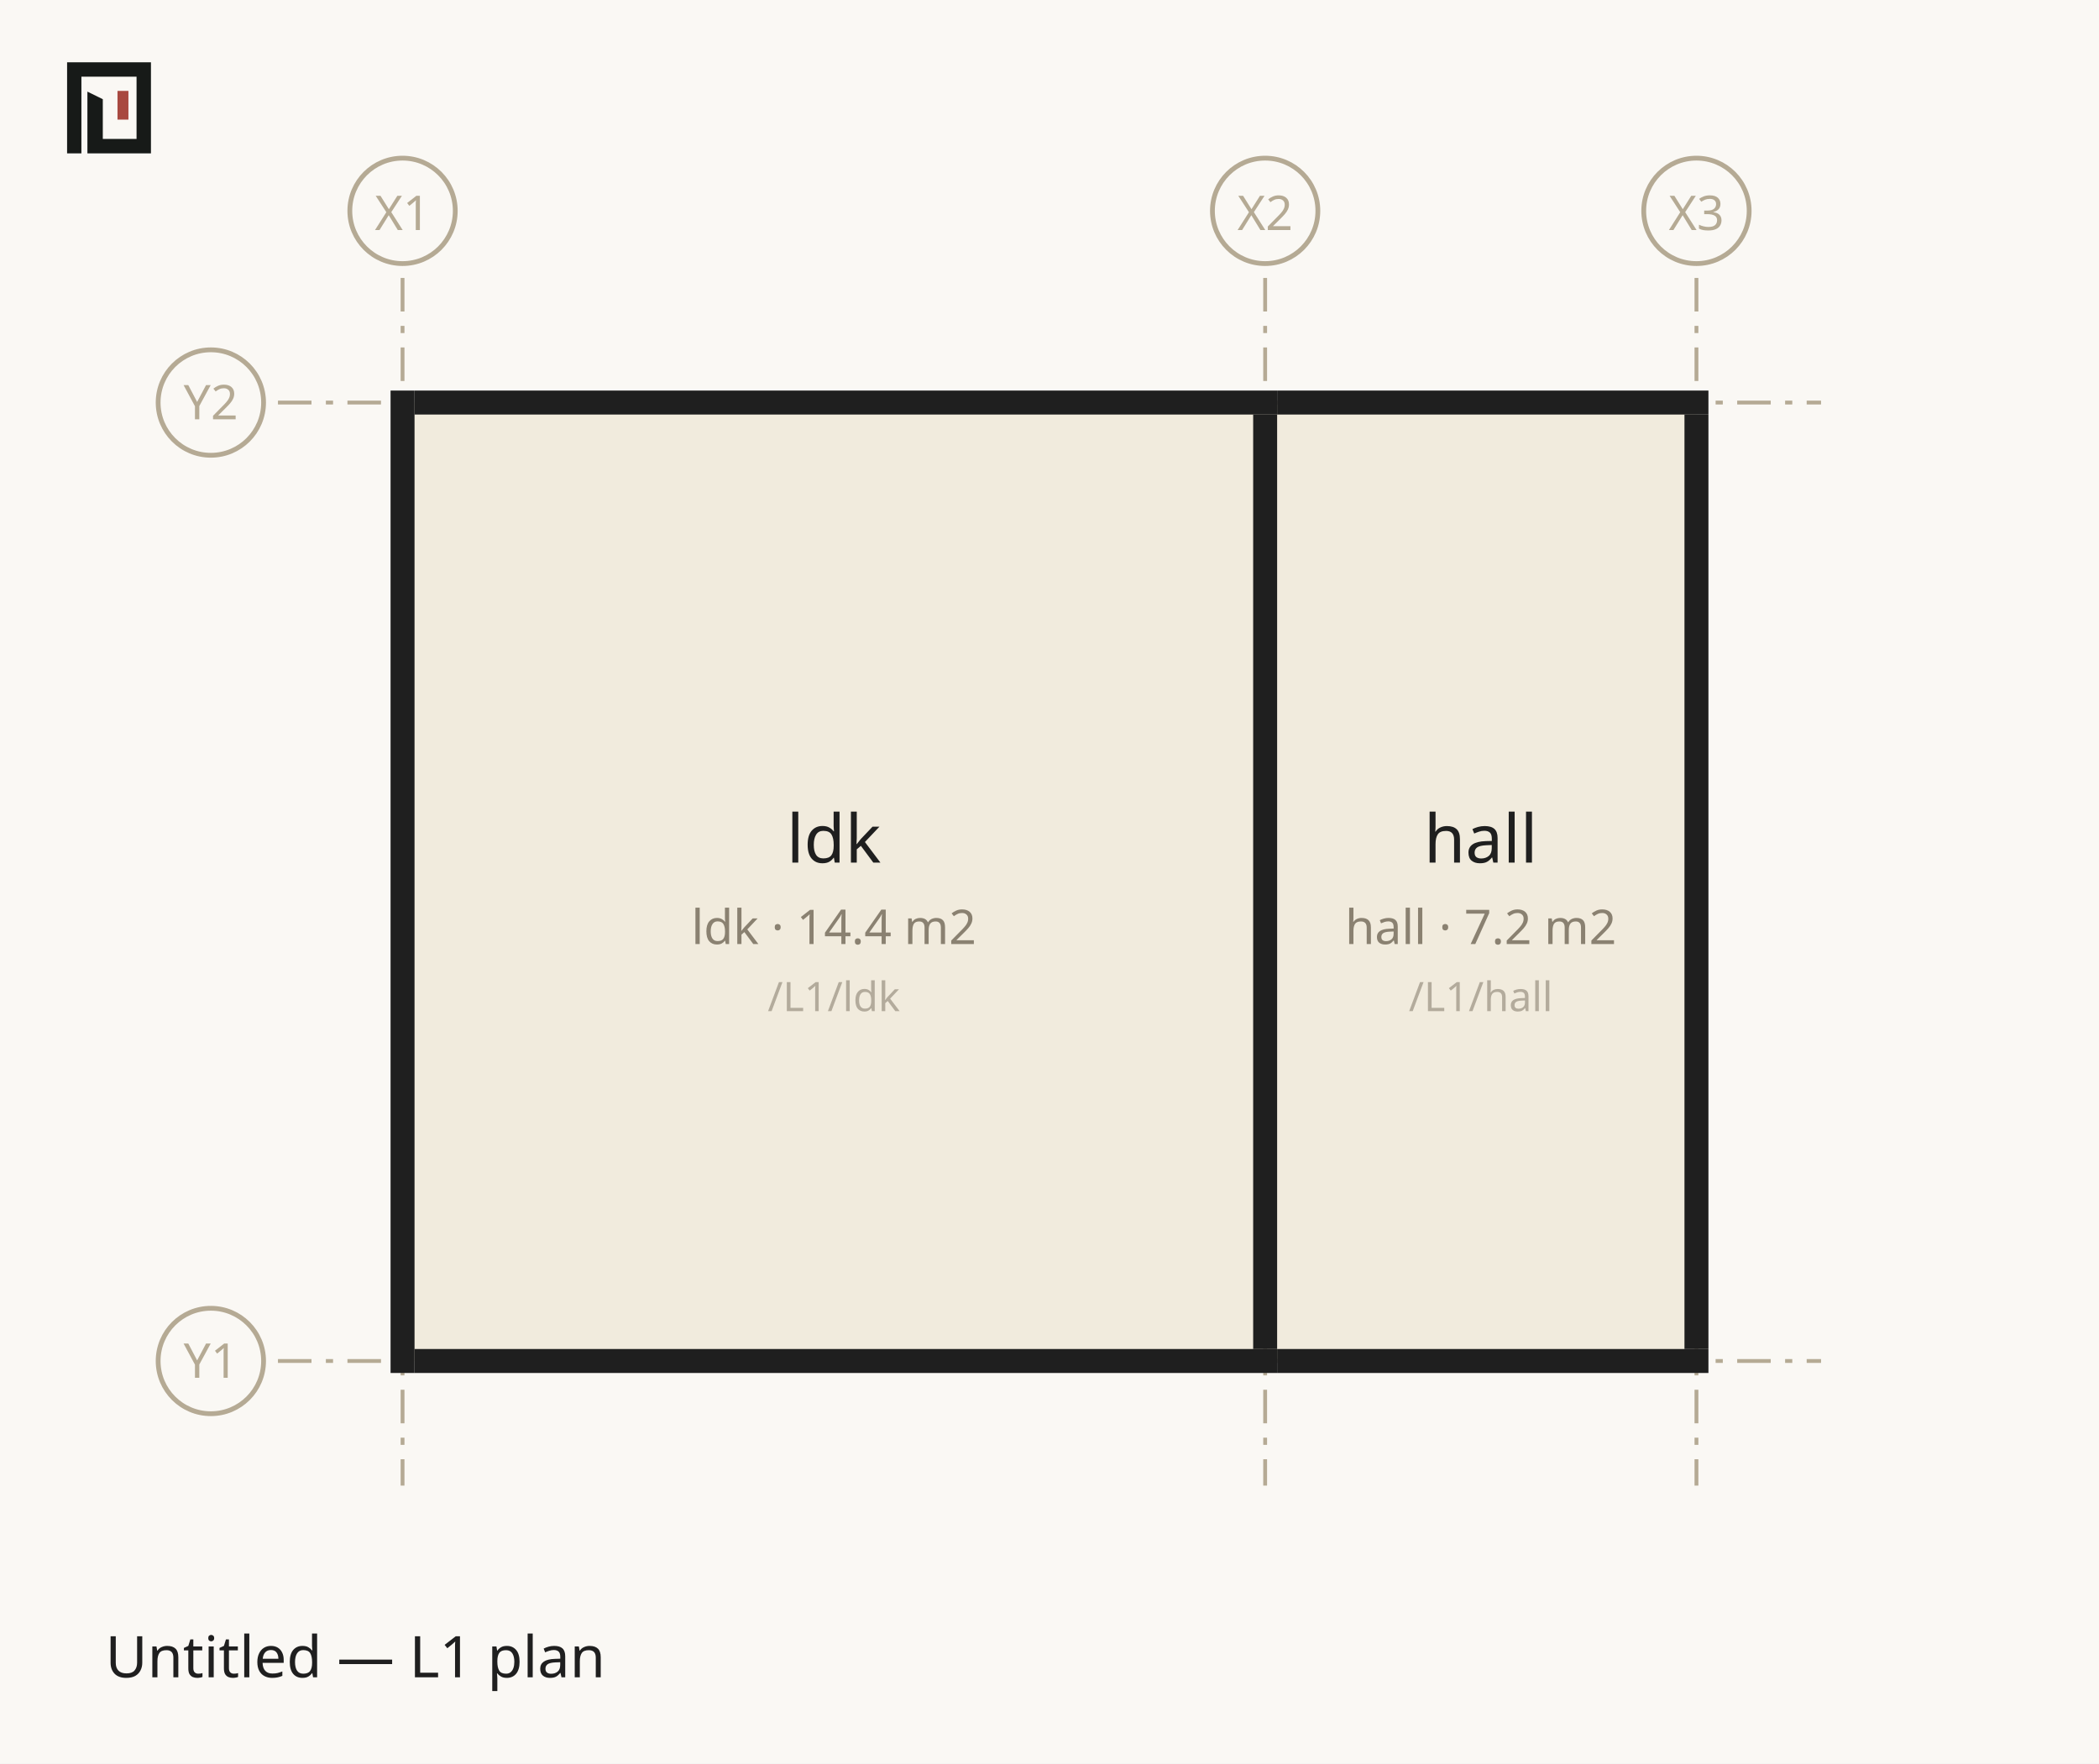
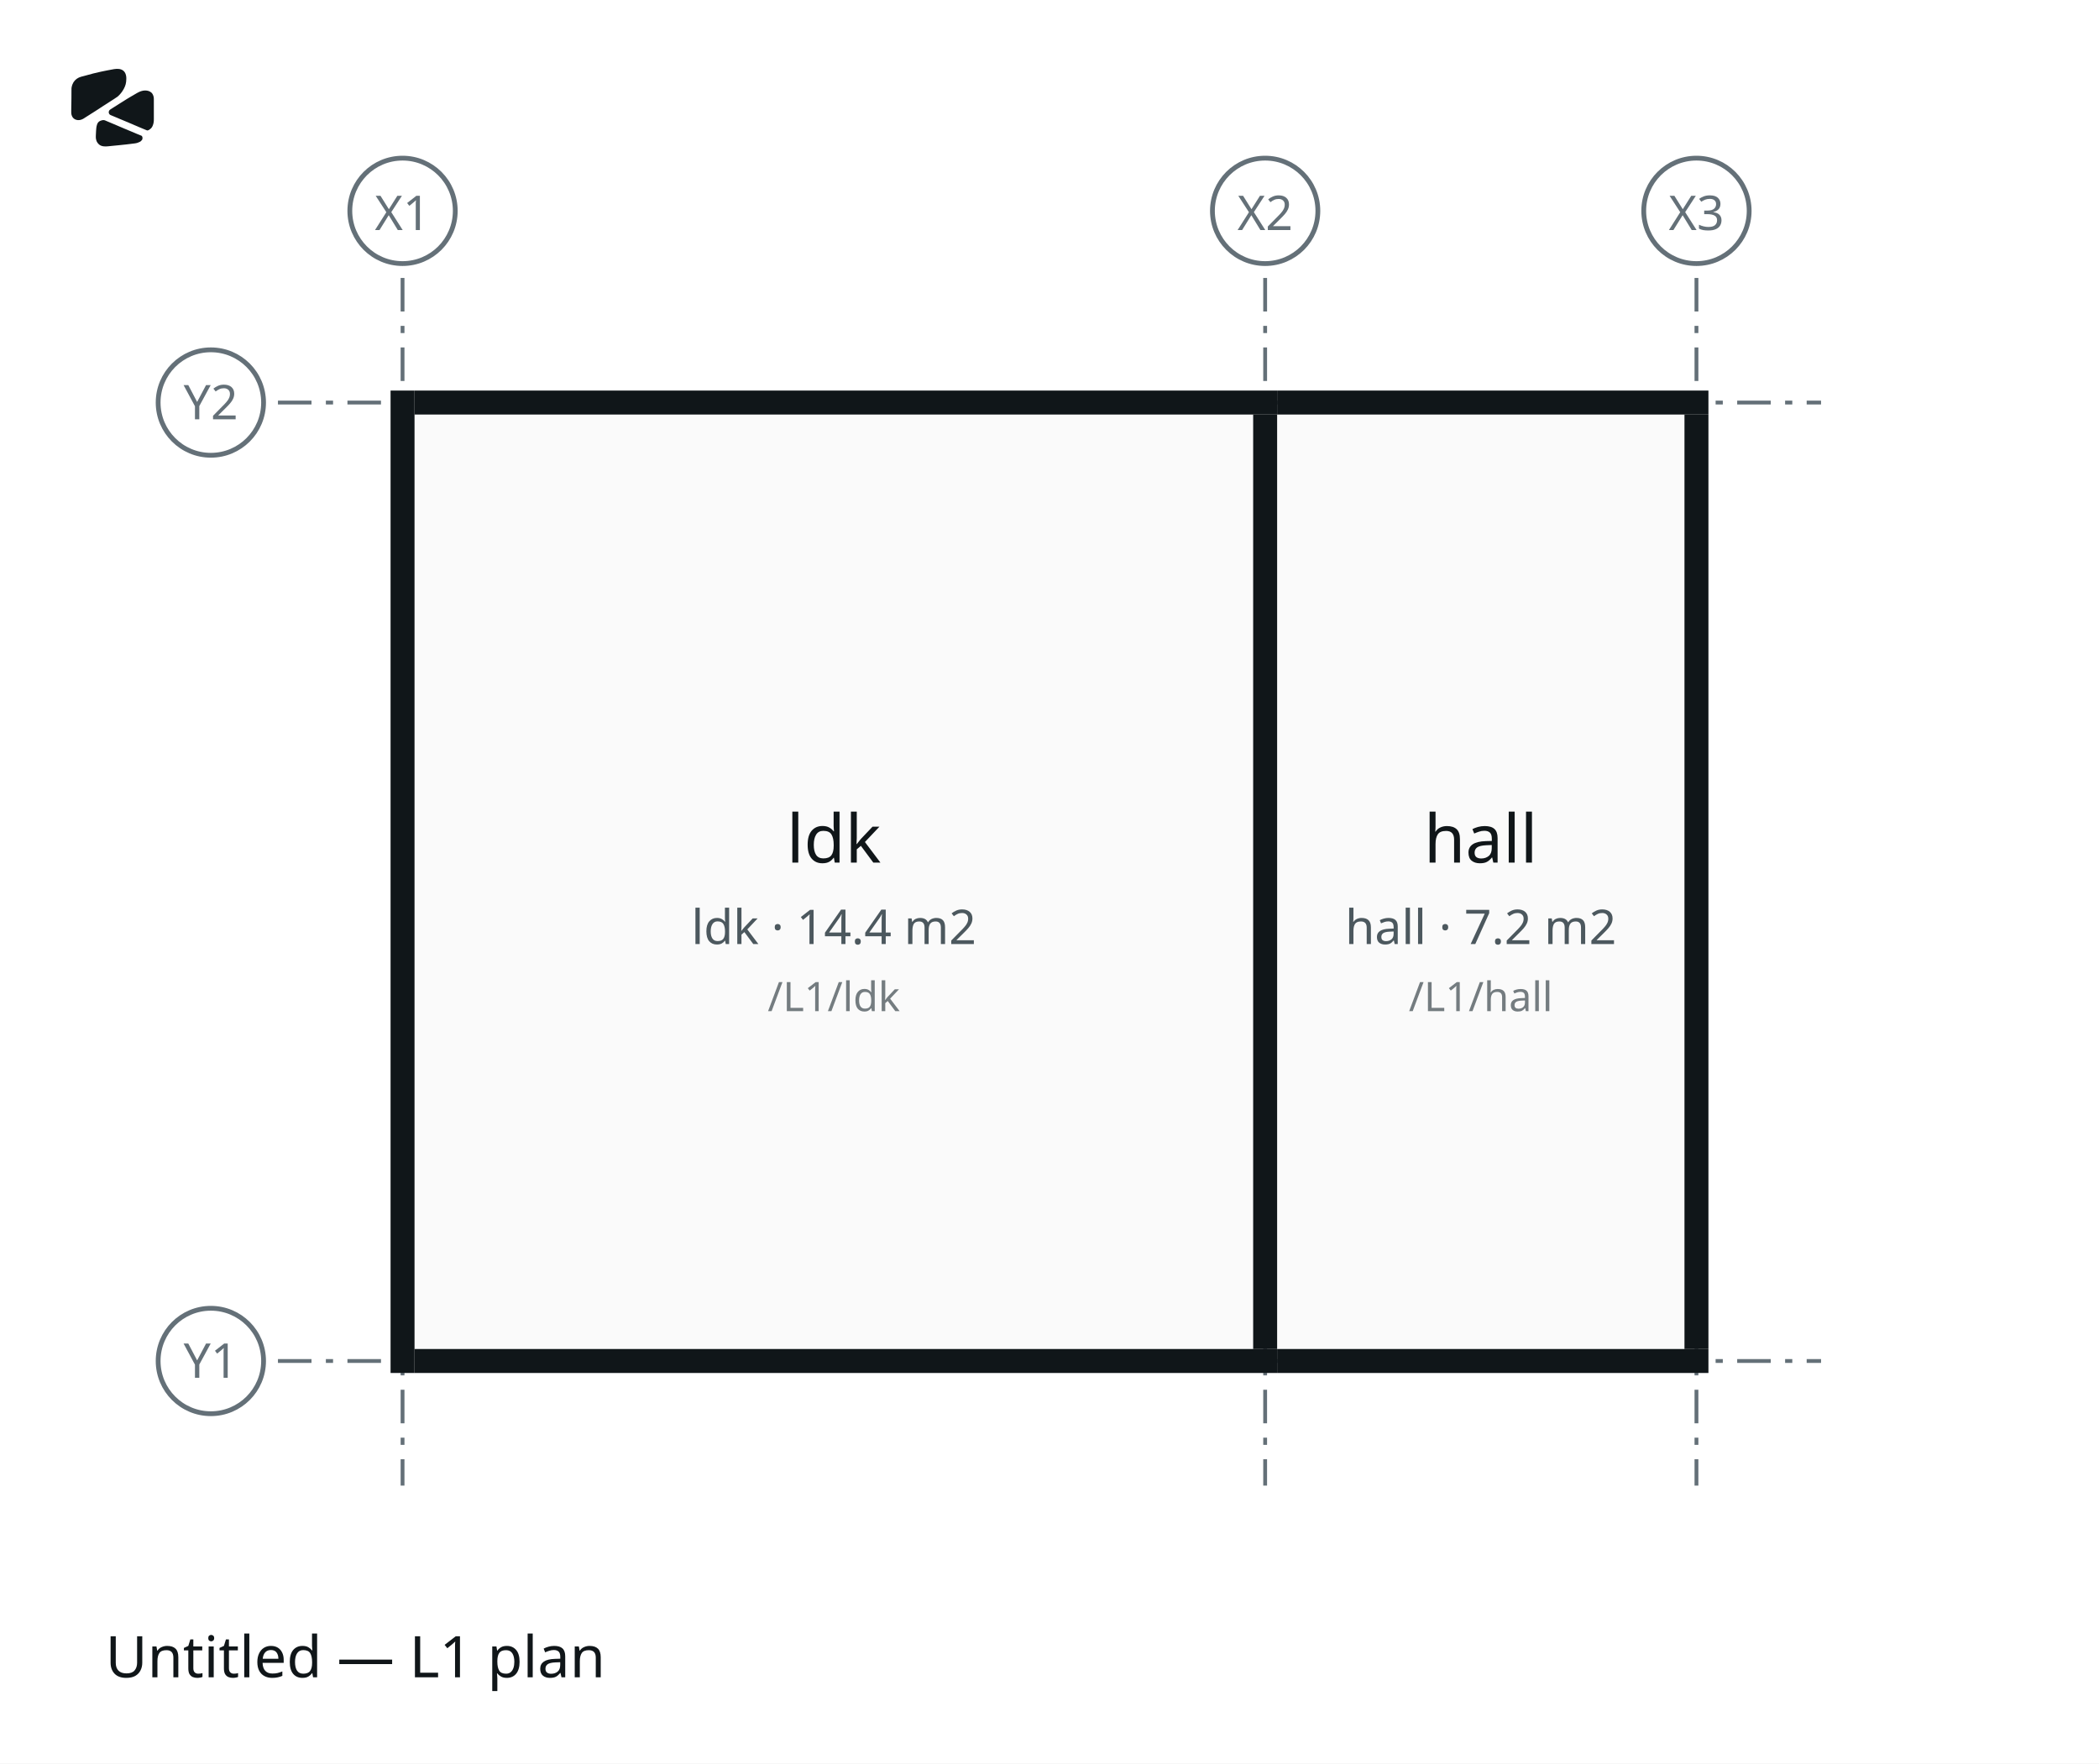
<svg xmlns="http://www.w3.org/2000/svg" width="438" height="368" viewBox="0 0 438 368" font-family="'Hiragino Sans','Noto Sans JP',sans-serif">
-   <rect width="438" height="368" fill="#faf8f4" />
-   <g transform="translate(9.11 9.27) scale(0.02179)">
-     <path d="M1027.53 171.361L224.461 171.363L224.392 1043.39L361.454 1043.42L361.567 308.689L889.587 308.679L889.581 904.864L566.4 904.876L566.387 524.585L419.01 452.015L419.047 1043.39L1027.51 1043.43L1027.53 171.361Z" fill="#171A18" />
-     <path d="M707 445.022L811.864 445L811.858 613.697C811.831 648.974 812.209 684.759 811.831 720L707.005 719.933L707 445.022Z" fill="#A84940" />
+   <rect width="438" height="368" fill="#ffffff" />
+   <g data-brand="koyu" role="img" aria-label="koyu" fill="#101619" transform="translate(14 13) scale(0.0620915) translate(6 14) scale(0.25)">
+     <path d="M0 0 C23.968 21.29 34.172 53.89 36.519 85.099 C36.867 91.688 36.893 98.277 36.883 104.875 C36.883 105.25 36.883 105.25 36.881 107.147 C36.854 119.353 36.329 131.33 34.695 143.438 C34.572 144.42 34.448 145.403 34.321 146.416 C31.516 168.406 26.847 190.151 17.695 210.438 C17.319 211.295 16.943 212.152 16.556 213.035 C8.09 232.319 -1.203 251.156 -13.305 268.438 C-14.557 270.353 -15.807 272.27 -17.055 274.188 C-26.926 289.118 -38.163 303.304 -50.305 316.438 C-50.85 317.028 -51.395 317.618 -51.957 318.227 C-53.778 320.195 -55.603 322.161 -57.43 324.125 C-58.003 324.743 -58.577 325.36 -59.168 325.997 C-64.939 332.176 -70.652 338.228 -77.43 343.312 C-77.708 343.524 -77.708 343.524 -79.116 344.592 C-89.283 352.245 -99.926 359.227 -110.526 366.257 C-112.691 367.694 -114.852 369.134 -117.012 370.575 C-117.997 371.232 -118.981 371.888 -119.966 372.544 C-122.366 374.142 -124.762 375.746 -127.152 377.359 C-133.364 381.54 -139.658 385.559 -146.019 389.509 C-151.82 393.117 -157.56 396.814 -163.289 400.536 C-167.218 403.088 -171.157 405.621 -175.117 408.125 C-178.717 410.406 -182.269 412.745 -185.805 415.125 C-191.072 418.669 -196.43 422.06 -201.805 425.438 C-207.116 428.775 -212.413 432.123 -217.617 435.625 C-228.034 442.627 -238.656 449.295 -249.305 455.938 C-256.755 460.585 -264.202 465.237 -271.57 470.015 C-273.503 471.269 -275.437 472.523 -277.371 473.776 C-286.976 480 -296.561 486.25 -306.109 492.559 C-306.563 492.858 -306.563 492.858 -308.86 494.376 C-312.556 496.818 -316.251 499.26 -319.945 501.705 C-332.037 509.707 -344.197 517.587 -356.443 525.35 C-362.033 528.895 -367.583 532.495 -373.117 536.125 C-375.052 537.389 -376.987 538.654 -378.922 539.918 C-379.839 540.518 -380.757 541.118 -381.702 541.736 C-397.161 551.844 -412.791 561.665 -428.48 571.411 C-431.611 573.355 -434.74 575.301 -437.867 577.25 C-438.372 577.565 -438.878 577.879 -439.398 578.204 C-446.104 582.386 -452.732 586.661 -459.282 591.083 C-464.624 594.682 -470.094 598.045 -475.596 601.393 C-481.531 605.022 -487.412 608.74 -493.305 612.438 C-493.667 612.664 -493.667 612.664 -495.5 613.812 C-506.204 620.52 -516.825 627.348 -527.389 634.274 C-530.024 636.001 -532.663 637.72 -535.305 639.438 C-536.011 639.902 -536.718 640.367 -537.447 640.846 C-542.153 643.881 -546.981 646.278 -552.117 648.5 C-552.906 648.845 -553.695 649.19 -554.508 649.546 C-560.361 652.082 -566.23 654.479 -572.305 656.438 C-573.145 656.712 -573.986 656.987 -574.852 657.27 C-601.163 665.171 -630.997 662.923 -655.18 649.938 C-678.871 636.656 -691.866 617.113 -699.305 591.438 C-702.638 579.59 -703.465 568.503 -703.473 556.285 C-703.477 554.752 -703.481 553.22 -703.485 551.687 C-703.495 547.508 -703.495 543.33 -703.493 539.151 C-703.492 536.465 -703.493 533.78 -703.493 531.094 C-703.492 511.38 -703.387 491.673 -702.891 471.965 C-702.87 471.162 -702.85 470.359 -702.829 469.531 C-702.658 462.808 -702.479 456.086 -702.298 449.363 C-701.512 420.238 -701.177 391.123 -701.02 361.988 C-701.015 361.095 -701.01 360.202 -701.005 359.283 C-700.904 341.091 -700.817 322.9 -700.761 304.709 C-700.739 297.762 -700.711 290.816 -700.679 283.87 C-700.661 279.808 -700.646 275.747 -700.64 271.685 C-700.576 227.235 -700.576 227.235 -695.93 208.812 C-695.711 207.9 -695.491 206.987 -695.266 206.047 C-693.628 199.37 -691.729 192.875 -689.305 186.438 C-688.937 185.41 -688.57 184.383 -688.191 183.324 C-672.792 141.439 -641.55 108.333 -601.133 89.457 C-580.562 80.202 -558.704 74.954 -536.881 69.612 C-523.652 66.368 -510.542 62.855 -497.471 59.023 C-438.082 41.634 -377.904 26.79 -317.458 13.57 C-313.431 12.688 -309.408 11.791 -305.386 10.885 C-290.356 7.506 -275.293 4.361 -260.18 1.375 C-256.001 0.547 -251.823 -0.284 -247.645 -1.114 C-245.768 -1.486 -243.891 -1.858 -242.015 -2.231 C-233.231 -3.974 -224.452 -5.742 -215.675 -7.522 C-156.407 -19.539 -156.407 -19.539 -129.305 -23.562 C-128.188 -23.729 -127.07 -23.896 -125.919 -24.068 C-82.061 -30.523 -35.409 -30.398 0 0 Z " transform="translate(735.3047,59.5625)" />
+     <path d="M0 0 C35.262 -0.824 66.094 6.895 92.451 31.375 C106.465 46.22 114.672 65.934 118.951 85.625 C119.114 86.367 119.278 87.11 119.446 87.875 C121.661 98.767 121.85 109.855 121.835 120.931 C121.837 122.171 121.839 123.411 121.842 124.651 C121.848 128.019 121.848 131.387 121.847 134.754 C121.846 138.402 121.852 142.05 121.857 145.698 C121.865 152.829 121.868 159.961 121.868 167.093 C121.869 172.896 121.871 178.698 121.874 184.501 C121.883 200.99 121.887 217.479 121.887 233.967 C121.887 234.411 121.887 234.411 121.886 236.655 C121.886 237.099 121.886 237.099 121.886 239.346 C121.886 253.731 121.896 268.116 121.91 282.5 C121.924 297.306 121.931 312.112 121.93 326.918 C121.93 335.216 121.932 343.514 121.943 351.812 C121.952 358.878 121.954 365.944 121.948 373.01 C121.944 376.607 121.944 380.204 121.953 383.801 C121.995 402.17 121.738 420.235 117.389 438.187 C117.17 439.111 116.951 440.035 116.726 440.987 C110.899 465.096 101.893 491.438 83.701 509.062 C83.276 509.482 82.85 509.902 82.412 510.334 C70.864 521.659 50.989 536.369 34.139 537.562 C30.433 537.023 27.76 535.948 24.412 534.332 C21.103 532.782 17.728 531.456 14.326 530.125 C9.912 528.383 5.562 526.578 1.264 524.562 C-3.142 522.513 -7.615 520.792 -12.174 519.125 C-18.382 516.851 -24.368 514.302 -30.334 511.457 C-36.464 508.573 -42.724 506.104 -49.049 503.687 C-54.91 501.43 -60.648 499.043 -66.334 496.371 C-70.248 494.643 -74.238 493.144 -78.236 491.625 C-84.547 489.221 -90.5 486.552 -96.494 483.441 C-99.285 482.069 -102.071 480.953 -104.986 479.875 C-112.235 477.181 -119.271 474.027 -126.333 470.887 C-132.713 468.052 -139.101 465.274 -145.611 462.75 C-150.004 461.046 -154.23 459.154 -158.424 457 C-162.752 454.778 -167.086 452.917 -171.642 451.218 C-186.278 445.723 -200.598 439.392 -214.897 433.082 C-215.566 432.786 -216.235 432.491 -216.924 432.187 C-217.595 431.891 -218.266 431.595 -218.957 431.289 C-229.58 426.607 -240.287 422.196 -251.084 417.933 C-259.882 414.458 -268.572 410.812 -277.189 406.91 C-289.663 401.266 -302.394 396.2 -315.078 391.053 C-323.845 387.493 -332.584 383.871 -341.299 380.187 C-342.342 379.747 -343.385 379.307 -344.459 378.854 C-350.28 376.385 -356.049 373.823 -361.797 371.192 C-365.162 369.672 -368.564 368.26 -371.986 366.875 C-373.467 366.27 -374.947 365.664 -376.428 365.058 C-377.213 364.737 -377.998 364.416 -378.807 364.085 C-383.353 362.219 -387.888 360.328 -392.424 358.437 C-393.433 358.017 -394.442 357.596 -395.481 357.163 C-401.11 354.816 -406.736 352.46 -412.357 350.093 C-426.937 343.958 -441.54 337.881 -456.174 331.875 C-457.004 331.534 -457.833 331.193 -458.688 330.842 C-490.404 317.822 -493.468 274.245 -463.971 255.709 C-462.037 254.494 -460.117 253.302 -458.221 252.128 C-453.197 249.015 -448.245 245.797 -443.299 242.562 C-434.466 236.798 -425.566 231.146 -416.636 225.533 C-414.331 224.082 -412.029 222.628 -409.729 221.171 C-401.449 215.931 -393.155 210.716 -384.843 205.526 C-380.327 202.707 -375.813 199.884 -371.299 197.062 C-370.432 196.52 -369.564 195.978 -368.671 195.42 C-359.236 189.518 -349.901 183.498 -340.663 177.293 C-332.818 172.039 -324.789 167.136 -316.674 162.312 C-310.1 158.385 -303.654 154.25 -297.186 150.152 C-292.798 147.373 -288.395 144.62 -283.986 141.875 C-279.168 138.872 -274.377 135.835 -269.611 132.75 C-262.866 128.387 -256.038 124.162 -249.201 119.945 C-245.051 117.386 -240.905 114.822 -236.783 112.218 C-236.434 111.998 -236.434 111.998 -234.667 110.884 C-233.406 110.087 -232.145 109.287 -230.887 108.484 C-227.338 106.245 -223.725 104.197 -220.025 102.214 C-214.264 99.102 -208.785 95.631 -203.299 92.062 C-196.925 87.915 -190.524 83.991 -183.807 80.421 C-181.256 79.039 -178.778 77.57 -176.299 76.062 C-173.027 74.074 -169.728 72.197 -166.35 70.398 C-159.586 66.726 -153.043 62.714 -146.486 58.687 C-134.482 51.32 -122.364 44.221 -109.963 37.539 C-107.279 36.051 -104.67 34.469 -102.049 32.875 C-93.388 27.778 -84.223 23.618 -75.121 19.377 C-73.267 18.513 -71.417 17.64 -69.573 16.757 C-62.824 13.579 -55.997 11.159 -48.861 9 C-48.581 8.914 -48.581 8.914 -47.164 8.482 C-31.676 3.78 -16.218 0.437 0 0 Z " transform="translate(1020.299,322.938)" />
+     <path d="M0 0 C6.697 3.407 13.614 6.175 20.574 8.989 C25.185 10.862 29.78 12.775 34.375 14.688 C34.878 14.897 34.878 14.897 37.423 15.956 C45.324 19.254 53.197 22.618 61.062 26 C72.7 31.004 84.376 35.91 96.079 40.76 C99.199 42.057 102.317 43.361 105.434 44.668 C123.302 52.153 123.302 52.153 130.5 54.875 C137.4 57.487 143.999 60.446 150.562 63.812 C159.873 68.515 169.61 72.254 179.312 76.062 C183.068 77.549 186.722 79.219 190.375 80.938 C195.794 83.483 201.275 85.677 206.879 87.789 C214.682 90.757 222.296 94.08 229.851 97.626 C235.131 100.08 240.51 102.272 245.903 104.462 C249.857 106.073 253.758 107.748 257.625 109.562 C261.641 111.422 265.716 112.997 269.875 114.5 C277.973 117.449 285.854 120.87 293.75 124.312 C294.401 124.596 295.051 124.88 295.722 125.172 C298.962 126.585 302.2 128 305.438 129.417 C328.25 139.391 328.25 139.391 339.906 143.762 C343.612 145.216 347.239 146.817 350.875 148.438 C356.271 150.842 361.701 153.037 367.25 155.062 C373.046 157.184 378.609 159.585 384.188 162.234 C389.405 164.66 394.744 166.806 400.062 169 C406.455 171.637 412.816 174.283 419.062 177.25 C424.345 179.747 429.723 181.813 435.202 183.826 C440.089 185.622 444.895 187.56 449.688 189.598 C452.337 190.713 455.008 191.767 457.688 192.809 C489.791 205.315 489.791 205.315 493.246 212.848 C493.516 213.558 493.785 214.268 494.062 215 C494.445 215.741 494.828 216.482 495.223 217.246 C499.899 227.407 500.088 241.132 496.519 251.679 C494.54 256.701 492.004 262.197 488.062 266 C487.403 266 486.742 266 486.062 266 C485.821 266.583 485.58 267.165 485.332 267.766 C476.571 283.185 447.842 293.61 432.062 299 C431.048 299.347 430.034 299.694 428.988 300.051 C405.929 307.255 380.71 308.889 356.835 311.956 C354.032 312.316 351.23 312.678 348.428 313.04 C323.518 316.255 298.596 319.302 273.625 322 C273.308 322.034 273.308 322.034 271.706 322.207 C256.943 323.801 242.17 325.294 227.393 326.755 C220.421 327.446 213.454 328.155 206.5 329.008 C194.714 330.449 182.887 331.53 171.07 332.679 C167.662 333.011 164.255 333.345 160.847 333.679 C149.005 334.839 137.163 335.991 125.32 337.141 C121.943 337.469 118.565 337.797 115.188 338.125 C114.38 338.203 113.573 338.282 112.741 338.363 C100.428 339.561 88.119 340.798 75.812 342.062 C75.002 342.146 74.191 342.229 73.356 342.315 C65.803 343.092 58.251 343.873 50.7 344.669 C48.075 344.945 45.45 345.22 42.826 345.495 C41.09 345.678 39.354 345.863 37.618 346.049 C-2.007 350.209 -49.77 350.399 -82.479 323.94 C-83.992 322.654 -85.47 321.338 -86.938 320 C-87.458 319.527 -87.978 319.053 -88.514 318.565 C-95.615 311.996 -101.595 305.081 -106.938 297 C-107.592 296.051 -108.247 295.102 -108.922 294.125 C-118.781 279.406 -124.381 262.433 -126.938 245 C-127.059 244.179 -127.18 243.357 -127.304 242.511 C-128.973 230.29 -129.01 218.21 -128.625 205.918 C-128.614 205.535 -128.614 205.535 -128.557 203.599 C-128.006 185.146 -127.025 166.716 -125.946 148.287 C-125.729 144.574 -125.521 140.862 -125.321 137.149 C-123.811 109.199 -121.414 82.836 -112.938 56 C-112.665 55.112 -112.393 54.223 -112.113 53.308 C-104.895 29.794 -89.108 11.323 -66.062 2.984 C-43.016 -5.355 -23.008 -11.787 0 0 Z " transform="translate(490.9375,727)" />
  </g>
-   <path d="M 264 284 L 354 284 L 354 84 L 264 84 Z" fill="#f1ebdd" />
-   <path d="M 84 284 L 264 284 L 264 84 L 84 84 Z" fill="#f1ebdd" />
-   <line x1="84" y1="58" x2="84" y2="310" stroke="#b5aa94" stroke-width="0.8" stroke-dasharray="7 3 1.5 3" />
-   <circle cx="84" cy="44" r="11" fill="none" stroke="#b5aa94" stroke-width="1" />
-   <text x="84" y="48" text-anchor="middle" font-size="10" fill="#b5aa94">X1</text>
-   <line x1="264" y1="58" x2="264" y2="310" stroke="#b5aa94" stroke-width="0.8" stroke-dasharray="7 3 1.5 3" />
-   <circle cx="264" cy="44" r="11" fill="none" stroke="#b5aa94" stroke-width="1" />
-   <text x="264" y="48" text-anchor="middle" font-size="10" fill="#b5aa94">X2</text>
-   <line x1="354" y1="58" x2="354" y2="310" stroke="#b5aa94" stroke-width="0.8" stroke-dasharray="7 3 1.5 3" />
-   <circle cx="354" cy="44" r="11" fill="none" stroke="#b5aa94" stroke-width="1" />
-   <text x="354" y="48" text-anchor="middle" font-size="10" fill="#b5aa94">X3</text>
-   <line x1="58" y1="284" x2="380" y2="284" stroke="#b5aa94" stroke-width="0.8" stroke-dasharray="7 3 1.5 3" />
-   <circle cx="44" cy="284" r="11" fill="none" stroke="#b5aa94" stroke-width="1" />
-   <text x="44" y="287.5" text-anchor="middle" font-size="10" fill="#b5aa94">Y1</text>
-   <line x1="58" y1="84" x2="380" y2="84" stroke="#b5aa94" stroke-width="0.8" stroke-dasharray="7 3 1.5 3" />
-   <circle cx="44" cy="84" r="11" fill="none" stroke="#b5aa94" stroke-width="1" />
-   <text x="44" y="87.5" text-anchor="middle" font-size="10" fill="#b5aa94">Y2</text>
-   <path d="M 261.5 281.5 L 261.5 86.5 L 266.5 86.5 L 266.5 281.5 Z" fill="#1f1f1f" />
-   <path d="M 266.5 281.5 L 356.5 281.5 L 356.5 286.5 L 266.5 286.5 Z" fill="#1f1f1f" />
-   <path d="M 351.5 281.5 L 351.5 86.5 L 356.5 86.5 L 356.5 281.5 Z" fill="#1f1f1f" />
-   <path d="M 266.5 81.5 L 356.5 81.5 L 356.5 86.5 L 266.5 86.5 Z" fill="#1f1f1f" />
-   <path d="M 86.5 281.5 L 266.5 281.5 L 266.5 286.5 L 86.5 286.5 Z" fill="#1f1f1f" />
-   <path d="M 86.5 81.5 L 266.5 81.5 L 266.5 86.5 L 86.5 86.5 Z" fill="#1f1f1f" />
-   <path d="M 81.5 286.5 L 81.5 81.5 L 86.5 81.5 L 86.5 286.5 Z" fill="#1f1f1f" />
-   <text x="309" y="180" text-anchor="middle" font-size="14" fill="#1f1f1f">hall</text>
-   <text x="309" y="197" text-anchor="middle" font-size="10" fill="#8a8171">hall · 7.2 m2</text>
-   <text x="309" y="211" text-anchor="middle" font-size="8.5" fill="#b3ab9c">/L1/hall</text>
-   <text x="174" y="180" text-anchor="middle" font-size="14" fill="#1f1f1f">ldk</text>
-   <text x="174" y="197" text-anchor="middle" font-size="10" fill="#8a8171">ldk · 14.4 m2</text>
-   <text x="174" y="211" text-anchor="middle" font-size="8.5" fill="#b3ab9c">/L1/ldk</text>
-   <text x="22" y="350" font-size="12" fill="#1f1f1f">Untitled — L1 plan</text>
+   <path d="M 264 284 L 354 284 L 354 84 L 264 84 Z" fill="#fafafa" />
+   <path d="M 84 284 L 264 284 L 264 84 L 84 84 Z" fill="#fafafa" />
+   <line x1="84" y1="58" x2="84" y2="310" stroke="#647078" stroke-width="0.8" stroke-dasharray="7 3 1.5 3" />
+   <circle cx="84" cy="44" r="11" fill="none" stroke="#647078" stroke-width="1" />
+   <text x="84" y="48" text-anchor="middle" font-size="10" fill="#647078">X1</text>
+   <line x1="264" y1="58" x2="264" y2="310" stroke="#647078" stroke-width="0.8" stroke-dasharray="7 3 1.5 3" />
+   <circle cx="264" cy="44" r="11" fill="none" stroke="#647078" stroke-width="1" />
+   <text x="264" y="48" text-anchor="middle" font-size="10" fill="#647078">X2</text>
+   <line x1="354" y1="58" x2="354" y2="310" stroke="#647078" stroke-width="0.8" stroke-dasharray="7 3 1.5 3" />
+   <circle cx="354" cy="44" r="11" fill="none" stroke="#647078" stroke-width="1" />
+   <text x="354" y="48" text-anchor="middle" font-size="10" fill="#647078">X3</text>
+   <line x1="58" y1="284" x2="380" y2="284" stroke="#647078" stroke-width="0.8" stroke-dasharray="7 3 1.5 3" />
+   <circle cx="44" cy="284" r="11" fill="none" stroke="#647078" stroke-width="1" />
+   <text x="44" y="287.5" text-anchor="middle" font-size="10" fill="#647078">Y1</text>
+   <line x1="58" y1="84" x2="380" y2="84" stroke="#647078" stroke-width="0.8" stroke-dasharray="7 3 1.5 3" />
+   <circle cx="44" cy="84" r="11" fill="none" stroke="#647078" stroke-width="1" />
+   <text x="44" y="87.5" text-anchor="middle" font-size="10" fill="#647078">Y2</text>
+   <path d="M 261.5 281.5 L 261.5 86.5 L 266.5 86.5 L 266.5 281.5 Z" fill="#101619" />
+   <path d="M 266.5 281.5 L 356.5 281.5 L 356.5 286.5 L 266.5 286.5 Z" fill="#101619" />
+   <path d="M 351.5 281.5 L 351.5 86.5 L 356.5 86.5 L 356.5 281.5 Z" fill="#101619" />
+   <path d="M 266.5 81.5 L 356.5 81.5 L 356.5 86.5 L 266.5 86.5 Z" fill="#101619" />
+   <path d="M 86.5 281.5 L 266.5 281.5 L 266.5 286.5 L 86.5 286.5 Z" fill="#101619" />
+   <path d="M 86.5 81.5 L 266.5 81.5 L 266.5 86.5 L 86.5 86.5 Z" fill="#101619" />
+   <path d="M 81.5 286.5 L 81.5 81.5 L 86.5 81.5 L 86.5 286.5 Z" fill="#101619" />
+   <text x="309" y="180" text-anchor="middle" font-size="14" fill="#101619">hall</text>
+   <text x="309" y="197" text-anchor="middle" font-size="10" fill="#4c585e">hall · 7.2 m2</text>
+   <text x="309" y="211" text-anchor="middle" font-size="8.5" fill="#747c80">/L1/hall</text>
+   <text x="174" y="180" text-anchor="middle" font-size="14" fill="#101619">ldk</text>
+   <text x="174" y="197" text-anchor="middle" font-size="10" fill="#4c585e">ldk · 14.4 m2</text>
+   <text x="174" y="211" text-anchor="middle" font-size="8.5" fill="#747c80">/L1/ldk</text>
+   <text x="22" y="350" font-size="12" fill="#101619">Untitled — L1 plan</text>
</svg>
